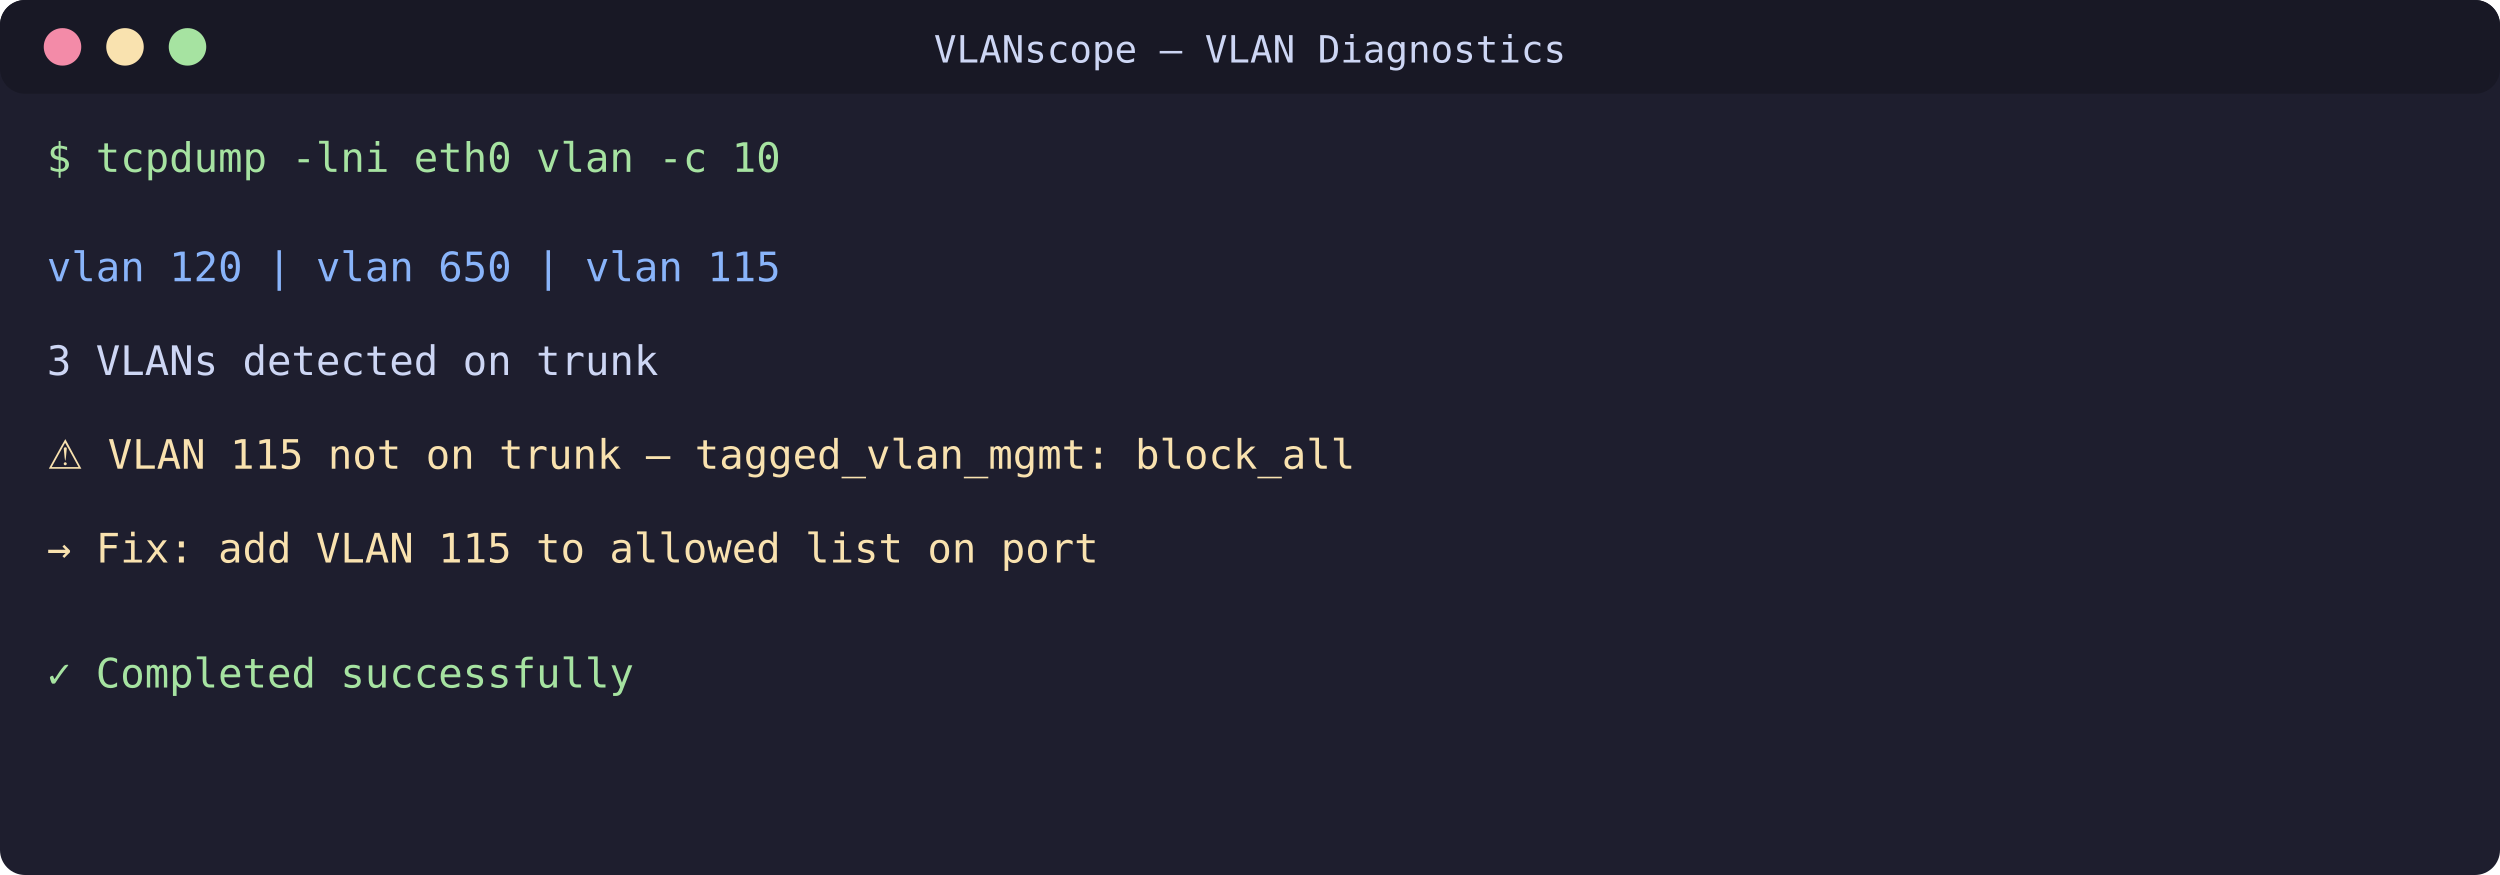
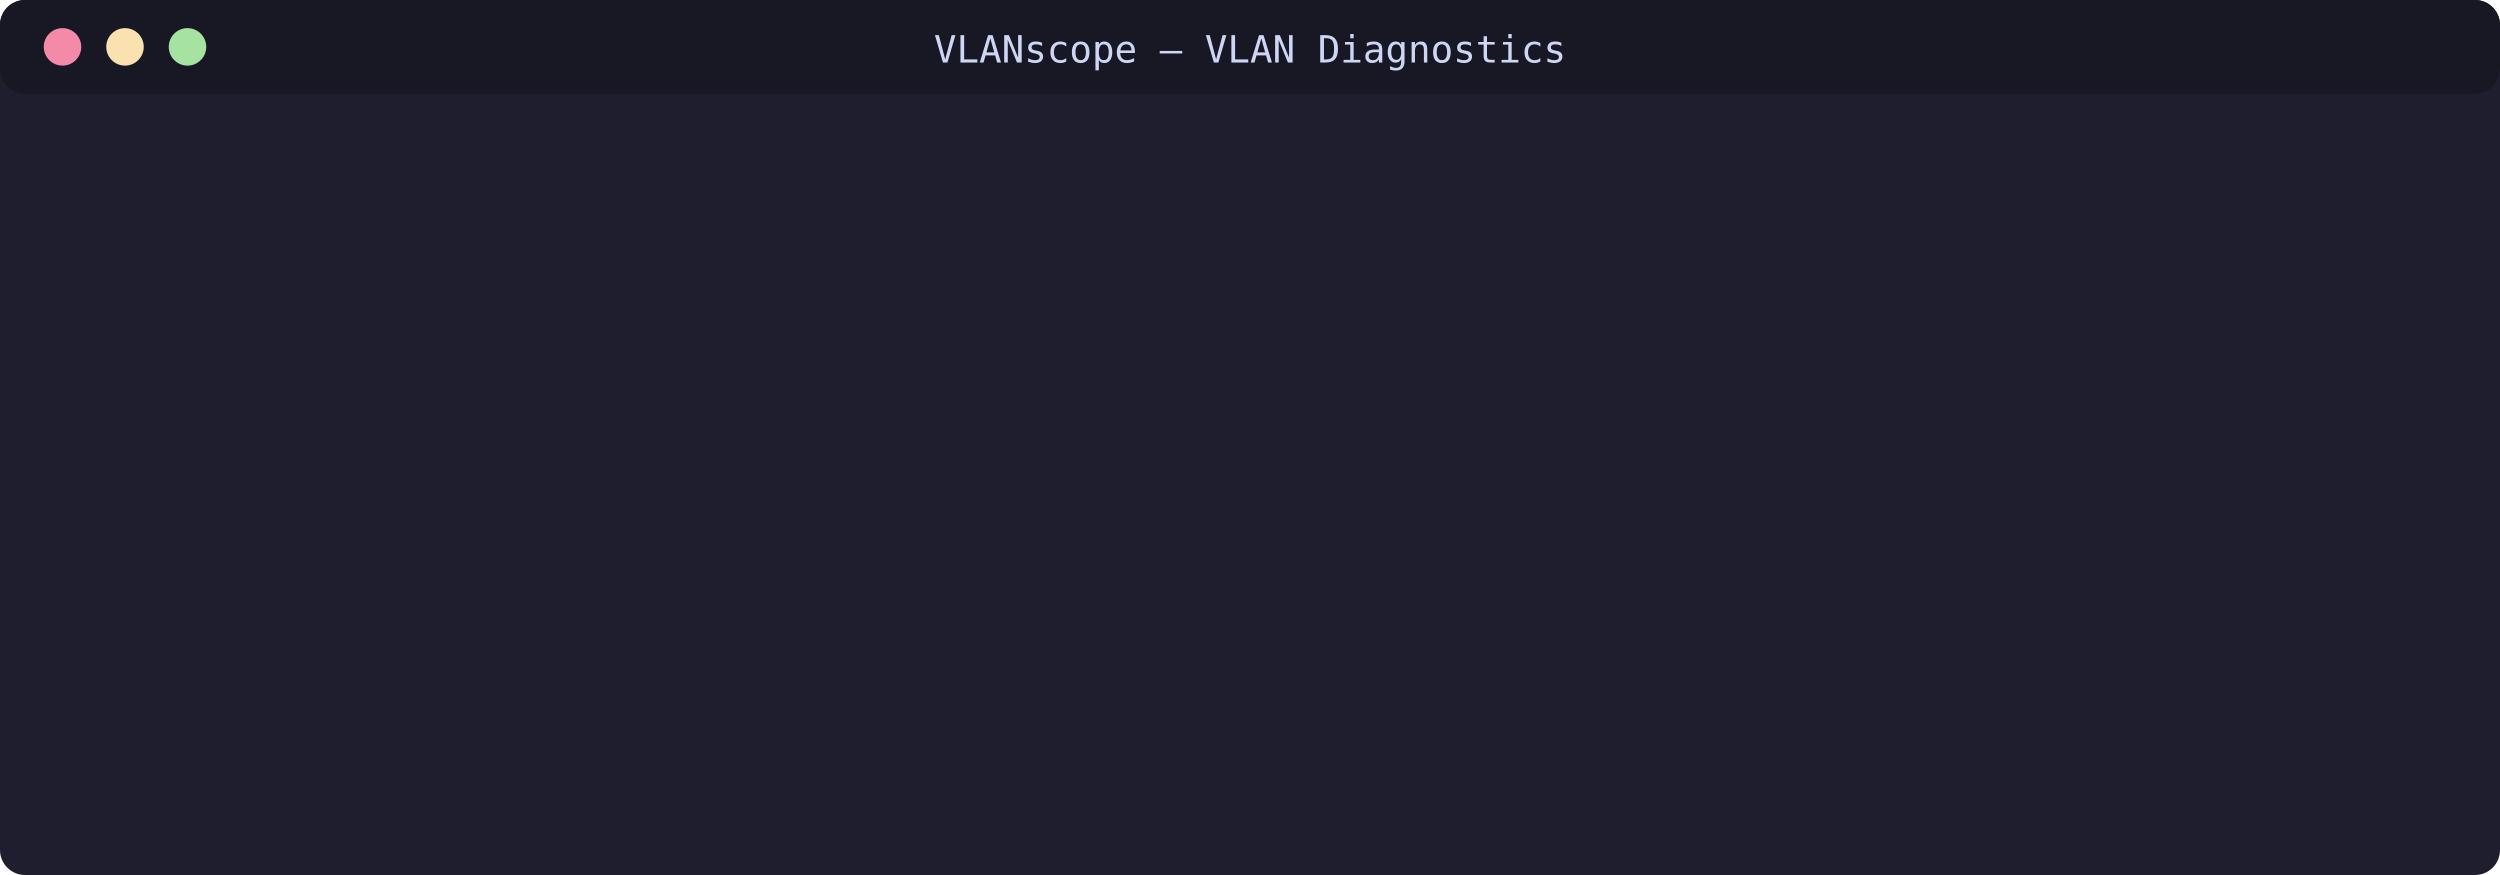
<svg xmlns="http://www.w3.org/2000/svg" width="800" height="280">
  <rect width="800" height="280" fill="#1e1e2e" rx="8" />
  <rect width="800" height="30" fill="#181825" rx="8">
    <animate attributeName="opacity" values="1;0.9;1" dur="4s" repeatCount="indefinite" />
  </rect>
  <circle cx="20" cy="15" r="6" fill="#f38ba8" />
  <circle cx="40" cy="15" r="6" fill="#f9e2af" />
  <circle cx="60" cy="15" r="6" fill="#a6e3a1" />
  <text x="400" y="20" text-anchor="middle" fill="#cdd6f4" font-family="monospace" font-size="12">VLANscope — VLAN Diagnostics</text>
-   <text x="15" y="55" fill="#a6e3a1" font-family="monospace" font-size="13">$ tcpdump -lni eth0 vlan -c 10</text>
-   <text x="15" y="90" fill="#89b4fa" font-family="monospace" font-size="13">vlan 120 | vlan 650 | vlan 115</text>
-   <text x="15" y="120" fill="#cdd6f4" font-family="monospace" font-size="13">3 VLANs detected on trunk</text>
-   <text x="15" y="150" fill="#f9e2af" font-family="monospace" font-size="13">⚠️ VLAN 115 not on trunk — tagged_vlan_mgmt: block_all</text>
-   <text x="15" y="180" fill="#f9e2af" font-family="monospace" font-size="13">   → Fix: add VLAN 115 to allowed list on port</text>
-   <text x="15" y="220" fill="#a6e3a1" font-family="monospace" font-size="13">✓ Completed successfully</text>
-   <rect x="15" y="430" width="10" height="18" fill="#a6e3a1">
-     <animate attributeName="opacity" values="1;0;1" dur="1s" repeatCount="indefinite" />
+   <text x="15" y="55" fill="#a6e3a1" font-family="monospace" font-size="13" opacity="0">$ tcpdump -lni eth0 vlan -c 10<animate attributeName="opacity" values="0;1" begin="0.3s" dur="0.4s" fill="freeze" />
+   </text>
+   <text x="15" y="90" fill="#89b4fa" font-family="monospace" font-size="13" opacity="0">vlan 120 | vlan 650 | vlan 115<animate attributeName="opacity" values="0;1" begin="1.2s" dur="0.4s" fill="freeze" />
+   </text>
+   <text x="15" y="120" fill="#cdd6f4" font-family="monospace" font-size="13" opacity="0">3 VLANs detected on trunk<animate attributeName="opacity" values="0;1" begin="2.1s" dur="0.4s" fill="freeze" />
+   </text>
+   <text x="15" y="150" fill="#f9e2af" font-family="monospace" font-size="13" opacity="0">⚠️ VLAN 115 not on trunk — tagged_vlan_mgmt: block_all<animate attributeName="opacity" values="0;1" begin="3s" dur="0.4s" fill="freeze" />
+     <animate attributeName="opacity" values="1;0.6;1" begin="3.5s" dur="1.5s" repeatCount="indefinite" />
+   </text>
+   <text x="15" y="180" fill="#f9e2af" font-family="monospace" font-size="13" opacity="0">   → Fix: add VLAN 115 to allowed list on port<animate attributeName="opacity" values="0;1" begin="3.9s" dur="0.4s" fill="freeze" />
+     <animate attributeName="opacity" values="1;0.6;1" begin="4.4s" dur="1.5s" repeatCount="indefinite" />
+   </text>
+   <text x="15" y="220" fill="#a6e3a1" font-family="monospace" font-size="13" opacity="0">✓ Completed successfully<animate attributeName="opacity" values="0;1" begin="4.8s" dur="0.4s" fill="freeze" />
+   </text>
+   <rect x="215" y="207" width="10" height="16" fill="#a6e3a1" opacity="0">
+     <animate attributeName="opacity" values="1;0;1" begin="5.3s" dur="1s" repeatCount="indefinite" />
  </rect>
</svg>
